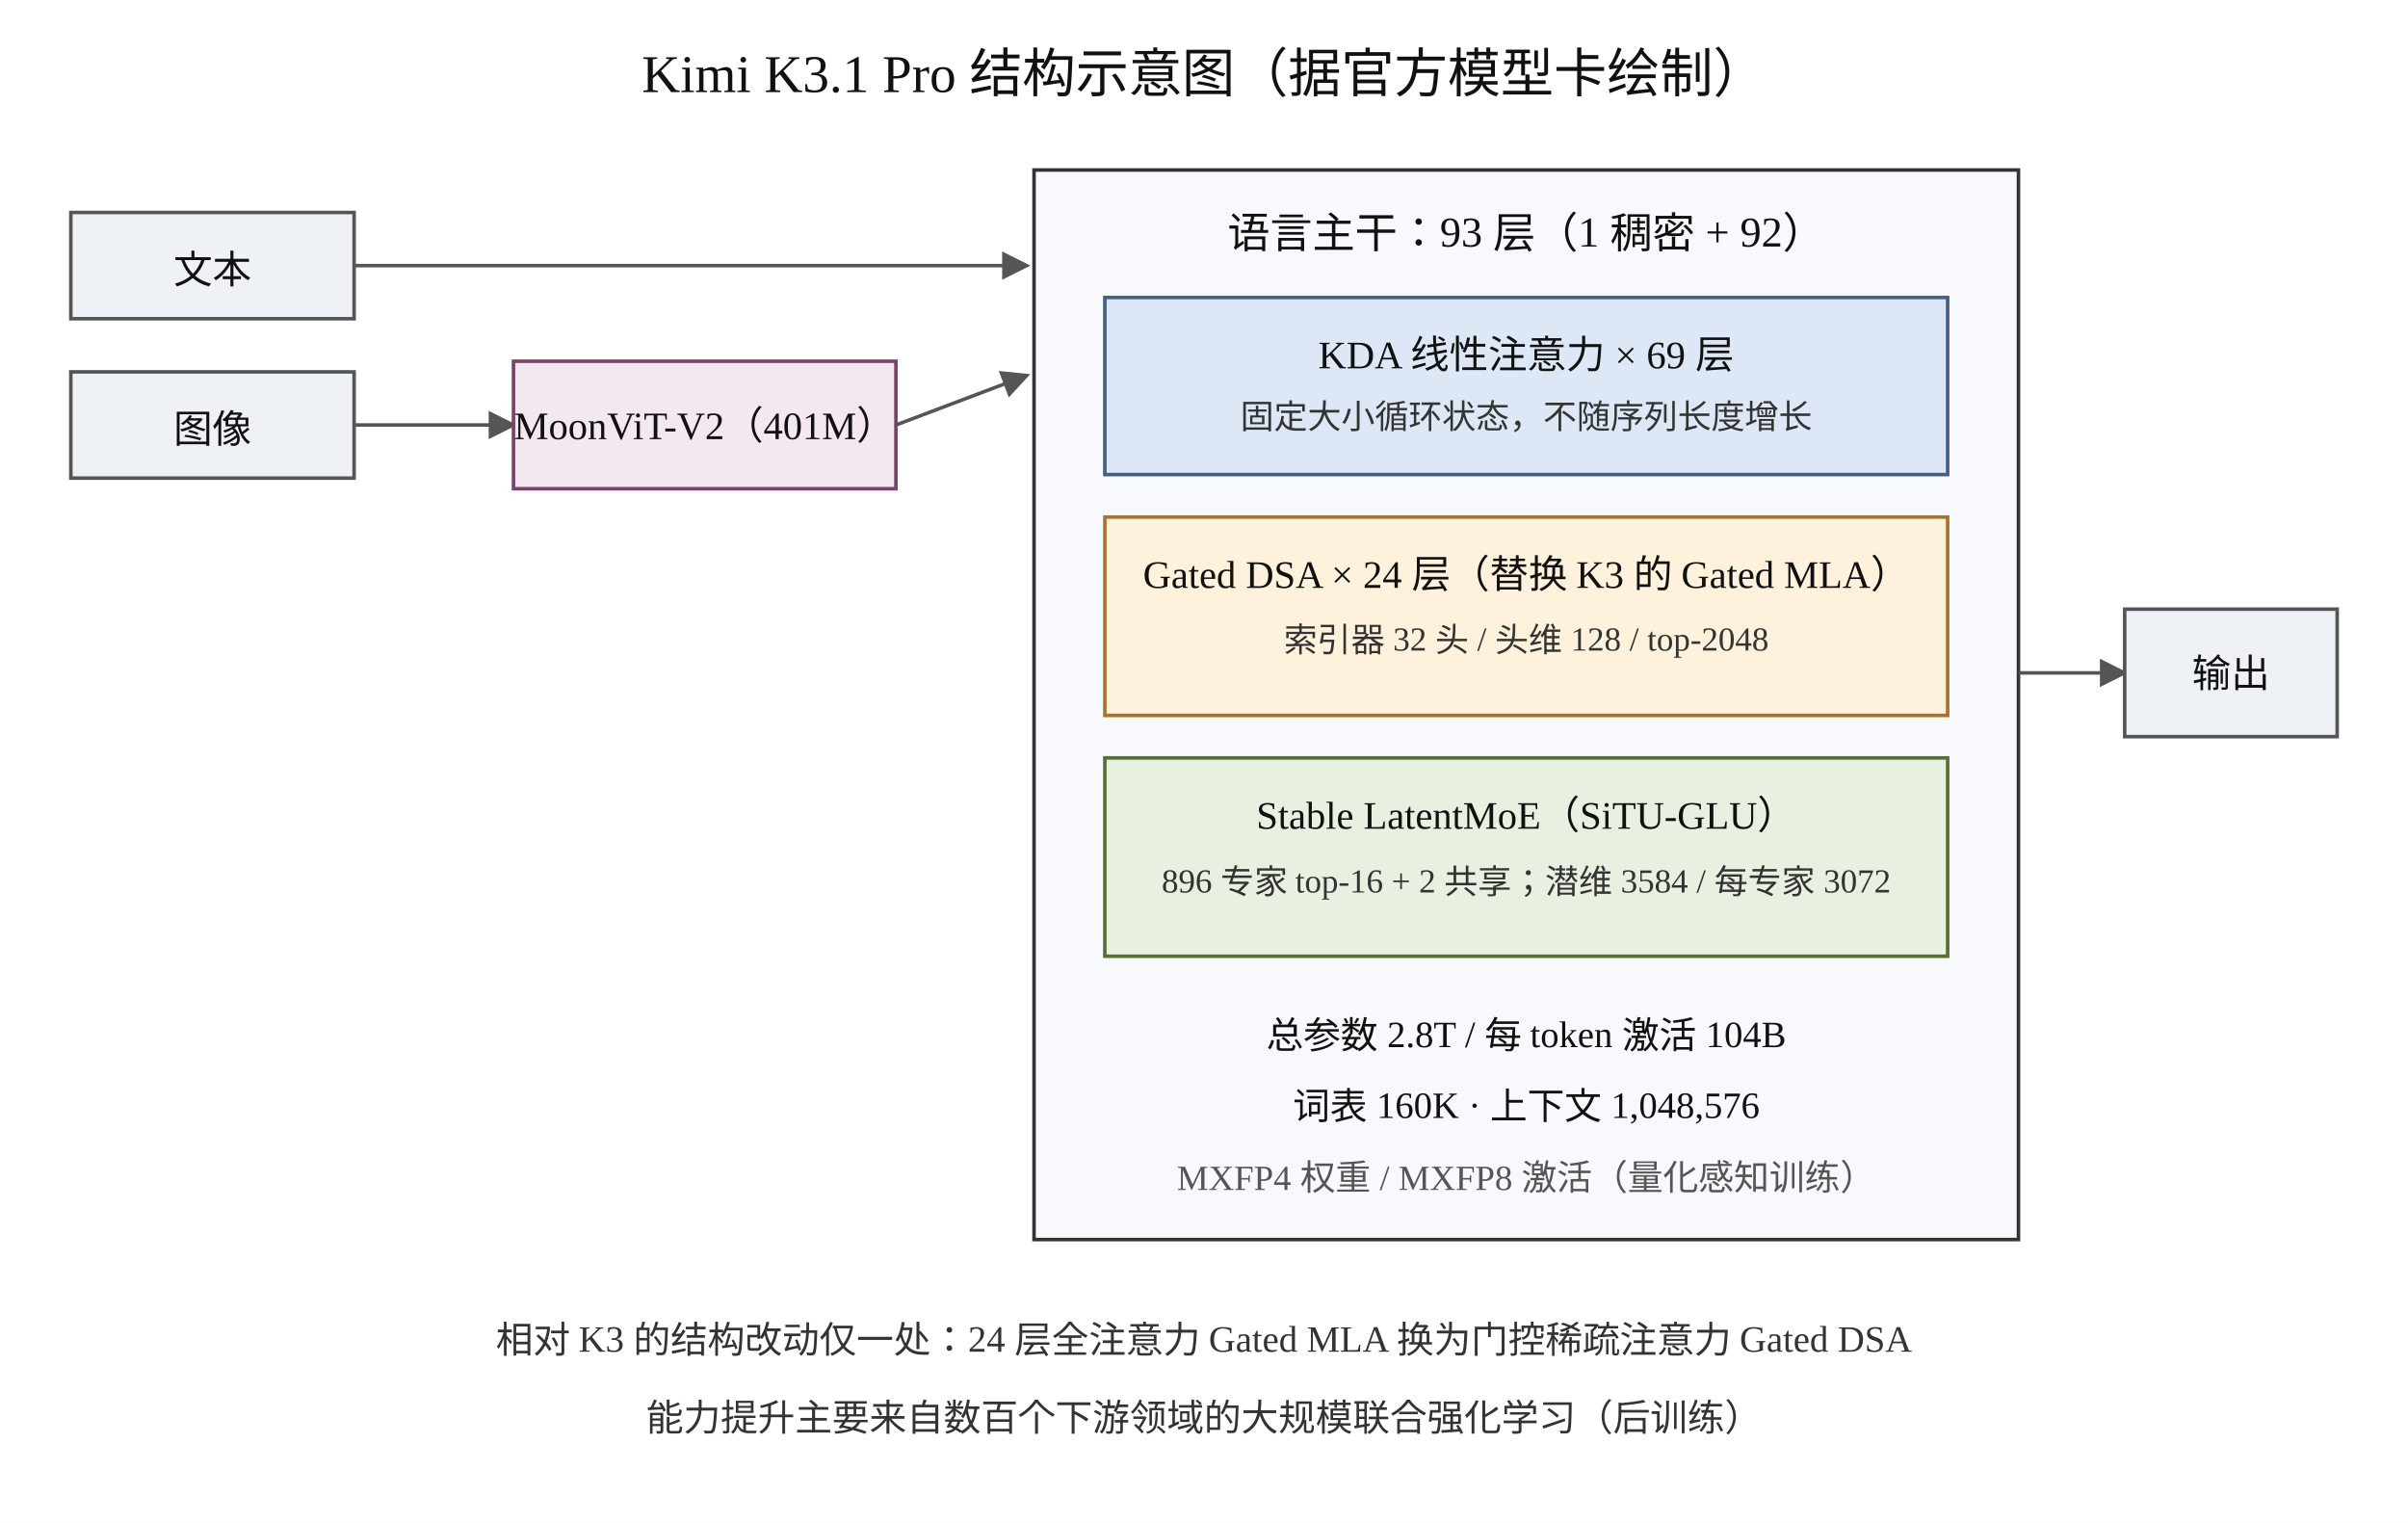
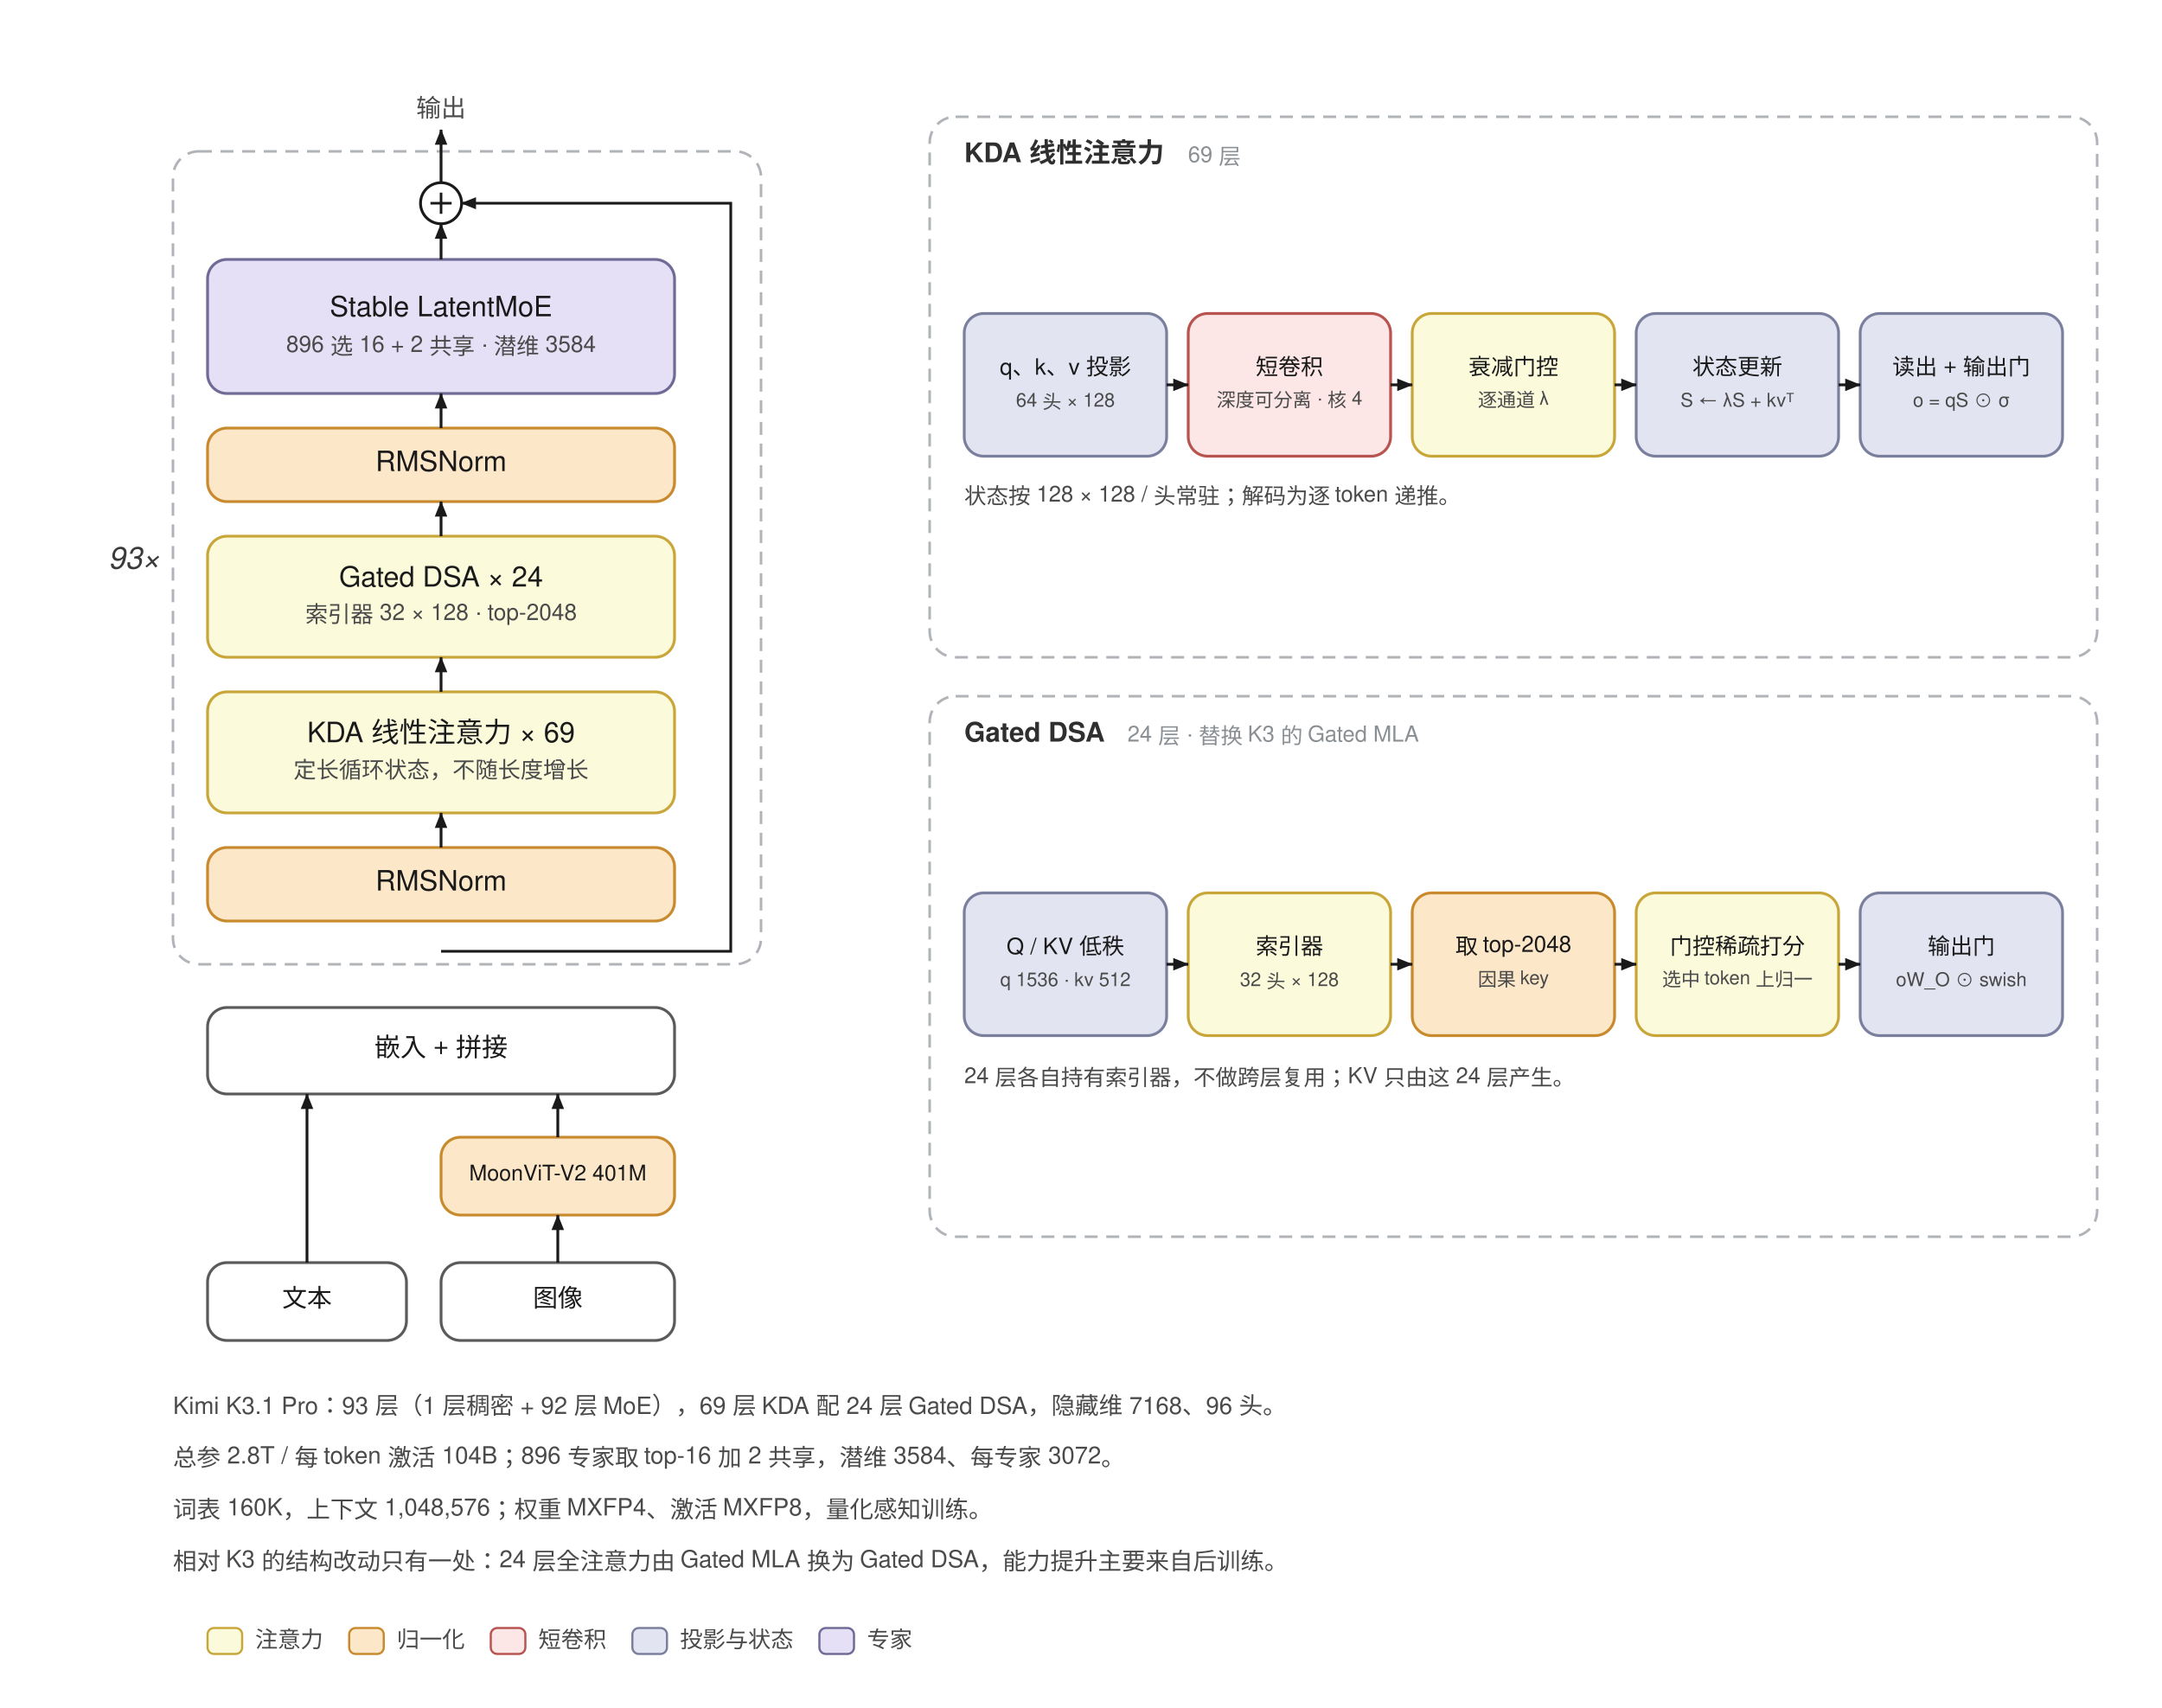
- <svg xmlns="http://www.w3.org/2000/svg" viewBox="0 0 680 430" font-family="Georgia, 'Times New Roman', serif">
-   <rect width="680" height="430" fill="#ffffff" />
-   <text x="340" y="26" text-anchor="middle" font-size="15" fill="#111">Kimi K3.1 Pro 结构示意图（据官方模型卡绘制）</text>
-   <rect x="20" y="60" width="80" height="30" fill="#eef2f7" stroke="#555" />
-   <text x="60" y="80" text-anchor="middle" font-size="11" fill="#111">文本</text>
-   <rect x="20" y="105" width="80" height="30" fill="#eef2f7" stroke="#555" />
-   <text x="60" y="125" text-anchor="middle" font-size="11" fill="#111">图像</text>
-   <line x1="100" y1="75" x2="290" y2="75" stroke="#555" marker-end="url(#a)" />
-   <line x1="100" y1="120" x2="145" y2="120" stroke="#555" marker-end="url(#a)" />
-   <rect x="145" y="102" width="108" height="36" fill="#f3e8ef" stroke="#7a4468" />
-   <text x="199" y="124" text-anchor="middle" font-size="11" fill="#111">MoonViT-V2（401M）</text>
-   <line x1="253" y1="120" x2="290" y2="106" stroke="#555" marker-end="url(#a)" />
-   <rect x="292" y="48" width="278" height="302" fill="#f7f9fc" stroke="#333" />
-   <text x="431" y="70" text-anchor="middle" font-size="12" fill="#111">语言主干：93 层（1 稠密 + 92）</text>
-   <rect x="312" y="84" width="238" height="50" fill="#dde7f5" stroke="#446084" />
-   <text x="431" y="104" text-anchor="middle" font-size="11" fill="#111">KDA 线性注意力 × 69 层</text>
-   <text x="431" y="121" text-anchor="middle" font-size="9.5" fill="#333">固定大小循环状态，不随序列长度增长</text>
-   <rect x="312" y="146" width="238" height="56" fill="#fff2dc" stroke="#a9742a" />
-   <text x="431" y="166" text-anchor="middle" font-size="11" fill="#111">Gated DSA × 24 层（替换 K3 的 Gated MLA）</text>
-   <text x="431" y="184" text-anchor="middle" font-size="9.5" fill="#333">索引器 32 头 / 头维 128 / top-2048</text>
-   <rect x="312" y="214" width="238" height="56" fill="#e8f0e2" stroke="#55702f" />
-   <text x="431" y="234" text-anchor="middle" font-size="11" fill="#111">Stable LatentMoE（SiTU-GLU）</text>
-   <text x="431" y="252" text-anchor="middle" font-size="9.5" fill="#333">896 专家 top-16 + 2 共享；潜维 3584 / 每专家 3072</text>
-   <text x="431" y="296" text-anchor="middle" font-size="10.5" fill="#111">总参数 2.8T / 每 token 激活 104B</text>
-   <text x="431" y="316" text-anchor="middle" font-size="10.5" fill="#111">词表 160K · 上下文 1,048,576</text>
-   <text x="431" y="336" text-anchor="middle" font-size="10" fill="#555">MXFP4 权重 / MXFP8 激活（量化感知训练）</text>
-   <line x1="570" y1="190" x2="600" y2="190" stroke="#555" marker-end="url(#a)" />
-   <rect x="600" y="172" width="60" height="36" fill="#eef2f7" stroke="#555" />
-   <text x="630" y="194" text-anchor="middle" font-size="11" fill="#111">输出</text>
-   <text x="340" y="382" text-anchor="middle" font-size="10.5" fill="#333">相对 K3 的结构改动仅一处：24 层全注意力 Gated MLA 换为门控稀疏注意力 Gated DSA</text>
-   <text x="340" y="404" text-anchor="middle" font-size="10.5" fill="#333">能力提升主要来自数百个下游领域的大规模联合强化学习（后训练）</text>
+ <svg xmlns="http://www.w3.org/2000/svg" width="1000" height="790" viewBox="0 0 1000 790" font-family="Helvetica, Arial, 'Microsoft YaHei', 'PingFang SC', sans-serif">
  <defs>
-     <marker id="a" markerWidth="8" markerHeight="8" refX="7" refY="4" orient="auto">
-       <path d="M0,0 L8,4 L0,8 z" fill="#555" />
+     <marker id="ah" viewBox="0 0 10 10" refX="8.6" refY="5" markerWidth="6.2" markerHeight="6.2" orient="auto-start-reverse">
+       <path d="M0,1.4 L9,5 L0,8.6 z" fill="#1a1a1a" />
+     </marker>
+     <marker id="ag" viewBox="0 0 10 10" refX="8.6" refY="5" markerWidth="6.2" markerHeight="6.2" orient="auto-start-reverse">
+       <path d="M0,1.4 L9,5 L0,8.6 z" fill="#6f7377" />
    </marker>
  </defs>
+   <rect width="1000" height="790" fill="#ffffff" />
+   <rect x="96.0" y="584.0" width="92.0" height="36.0" rx="9" fill="#ffffff" stroke="#5a5a5a" stroke-width="1.3" fill-opacity="1" />
+   <text x="142.0" y="604.4" font-size="11.5" fill="#1a1a1a" text-anchor="middle">文本</text>
+   <rect x="204.0" y="584.0" width="108.0" height="36.0" rx="9" fill="#ffffff" stroke="#5a5a5a" stroke-width="1.3" fill-opacity="1" />
+   <text x="258.0" y="604.4" font-size="11.5" fill="#1a1a1a" text-anchor="middle">图像</text>
+   <rect x="204.0" y="526.0" width="108.0" height="36.0" rx="9" fill="#fce7c9" stroke="#c98a2e" stroke-width="1.3" fill-opacity="1" />
+   <text x="258.0" y="546.0" font-size="10" fill="#1a1a1a" text-anchor="middle">MoonViT-V2 401M</text>
+   <path d="M258.0,584.0 L258.0,562.0" fill="none" stroke="#1a1a1a" stroke-width="1.3" marker-end="url(#ah)" />
+   <rect x="96.0" y="466.0" width="216.0" height="40.0" rx="9" fill="#ffffff" stroke="#5a5a5a" stroke-width="1.3" fill-opacity="1" />
+   <text x="204.0" y="488.6" font-size="12" fill="#1a1a1a" text-anchor="middle">嵌入 + 拼接</text>
+   <path d="M142.0,584.0 L142.0,506.0" fill="none" stroke="#1a1a1a" stroke-width="1.3" marker-end="url(#ah)" />
+   <path d="M258.0,526.0 L258.0,506.0" fill="none" stroke="#1a1a1a" stroke-width="1.3" marker-end="url(#ah)" />
+   <rect x="96.0" y="392.0" width="216.0" height="34.0" rx="9" fill="#fce7c9" stroke="#c98a2e" stroke-width="1.3" fill-opacity="1" />
+   <text x="204.0" y="411.9" font-size="13" fill="#1a1a1a" text-anchor="middle">RMSNorm</text>
+   <rect x="96.0" y="320.0" width="216.0" height="56.0" rx="9" fill="#fbfbdc" stroke="#c9a63a" stroke-width="1.3" fill-opacity="1" />
+   <text x="204.0" y="343.3" font-size="13" fill="#1a1a1a" text-anchor="middle">KDA 线性注意力 × 69</text>
+   <text x="204.0" y="359.8" font-size="10.5" fill="#4a4a4a" text-anchor="middle">定长循环状态，不随长度增长</text>
+   <rect x="96.0" y="248.0" width="216.0" height="56.0" rx="9" fill="#fbfbdc" stroke="#c9a63a" stroke-width="1.3" fill-opacity="1" />
+   <text x="204.0" y="271.3" font-size="13" fill="#1a1a1a" text-anchor="middle">Gated DSA × 24</text>
+   <text x="204.0" y="287.8" font-size="10.5" fill="#4a4a4a" text-anchor="middle">索引器 32 × 128 · top-2048</text>
+   <rect x="96.0" y="198.0" width="216.0" height="34.0" rx="9" fill="#fce7c9" stroke="#c98a2e" stroke-width="1.3" fill-opacity="1" />
+   <text x="204.0" y="217.9" font-size="13" fill="#1a1a1a" text-anchor="middle">RMSNorm</text>
+   <rect x="96.0" y="120.0" width="216.0" height="62.0" rx="9" fill="#e6e0f6" stroke="#6f6a96" stroke-width="1.3" fill-opacity="1" />
+   <text x="204.0" y="146.3" font-size="13" fill="#1a1a1a" text-anchor="middle">Stable LatentMoE</text>
+   <text x="204.0" y="162.8" font-size="10.5" fill="#4a4a4a" text-anchor="middle">896 选 16 + 2 共享 · 潜维 3584</text>
+   <path d="M204.0,392.0 L204.0,376.0" fill="none" stroke="#1a1a1a" stroke-width="1.3" marker-end="url(#ah)" />
+   <path d="M204.0,320.0 L204.0,304.0" fill="none" stroke="#1a1a1a" stroke-width="1.3" marker-end="url(#ah)" />
+   <path d="M204.0,248.0 L204.0,232.0" fill="none" stroke="#1a1a1a" stroke-width="1.3" marker-end="url(#ah)" />
+   <path d="M204.0,198.0 L204.0,182.0" fill="none" stroke="#1a1a1a" stroke-width="1.3" marker-end="url(#ah)" />
+   <path d="M204.0,120.0 L204.0,103.5" fill="none" stroke="#1a1a1a" stroke-width="1.3" marker-end="url(#ah)" />
+   <circle cx="204.0" cy="94.0" r="9.5" fill="#ffffff" stroke="#1a1a1a" stroke-width="1.3" />
+   <path d="M199.1,94.0 L208.9,94.0 M204.0,89.1 L204.0,98.9" stroke="#1a1a1a" stroke-width="1.2" />
+   <rect x="80.0" y="70.0" width="272.0" height="376.0" rx="12" fill="none" stroke="#b0b4b8" stroke-width="1.2" stroke-dasharray="6 4" fill-opacity="1" />
+   <text x="62.0" y="263.0" font-size="14" fill="#3a3a3a" text-anchor="middle" font-style="italic">93×</text>
+   <path d="M204.0,440.0 L338.0,440.0 L338.0,94.0 L213.5,94.0" fill="none" stroke="#1a1a1a" stroke-width="1.25" marker-end="url(#ah)" />
+   <path d="M204.0,84.5 L204.0,60.0" fill="none" stroke="#1a1a1a" stroke-width="1.3" marker-end="url(#ah)" />
+   <text x="204.0" y="54.0" font-size="11.5" fill="#4a4a4a" text-anchor="middle">输出</text>
+   <rect x="430.0" y="54.0" width="540.0" height="250.0" rx="12" fill="none" stroke="#b0b4b8" stroke-width="1.2" stroke-dasharray="6 4" fill-opacity="1" />
+   <text x="446.0" y="75.0" font-size="12.5" fill="#2f2f2f" text-anchor="start" font-weight="600">KDA 线性注意力</text>
+   <text x="549.5" y="75.0" font-size="10.2" fill="#8a8f94" text-anchor="start">69 层</text>
+   <rect x="446.0" y="145.0" width="93.6" height="66.0" rx="9" fill="#e3e4f2" stroke="#7b7f9e" stroke-width="1.3" fill-opacity="1" />
+   <text x="492.8" y="173.3" font-size="10.4" fill="#1a1a1a" text-anchor="middle">q、k、v 投影</text>
+   <text x="492.8" y="188.1" font-size="8.8" fill="#4a4a4a" text-anchor="middle">64 头 × 128</text>
+   <rect x="549.6" y="145.0" width="93.6" height="66.0" rx="9" fill="#fce6e6" stroke="#b85450" stroke-width="1.3" fill-opacity="1" />
+   <text x="596.4" y="173.3" font-size="10.4" fill="#1a1a1a" text-anchor="middle">短卷积</text>
+   <text x="596.4" y="188.1" font-size="8.8" fill="#4a4a4a" text-anchor="middle">深度可分离 · 核 4</text>
+   <rect x="653.2" y="145.0" width="93.6" height="66.0" rx="9" fill="#fbfbdc" stroke="#c9a63a" stroke-width="1.3" fill-opacity="1" />
+   <text x="700.0" y="173.3" font-size="10.4" fill="#1a1a1a" text-anchor="middle">衰减门控</text>
+   <text x="700.0" y="188.1" font-size="8.8" fill="#4a4a4a" text-anchor="middle">逐通道 λ</text>
+   <rect x="756.8" y="145.0" width="93.6" height="66.0" rx="9" fill="#e3e4f2" stroke="#7b7f9e" stroke-width="1.3" fill-opacity="1" />
+   <text x="803.6" y="173.3" font-size="10.4" fill="#1a1a1a" text-anchor="middle">状态更新</text>
+   <text x="803.6" y="188.1" font-size="8.8" fill="#4a4a4a" text-anchor="middle">S ← λS + kvᵀ</text>
+   <rect x="860.4" y="145.0" width="93.6" height="66.0" rx="9" fill="#e3e4f2" stroke="#7b7f9e" stroke-width="1.3" fill-opacity="1" />
+   <text x="907.2" y="173.3" font-size="10.4" fill="#1a1a1a" text-anchor="middle">读出 + 输出门</text>
+   <text x="907.2" y="188.1" font-size="8.8" fill="#4a4a4a" text-anchor="middle">o = qS ⊙ σ</text>
+   <path d="M539.6,178.0 L549.6,178.0" fill="none" stroke="#1a1a1a" stroke-width="1.3" marker-end="url(#ah)" />
+   <path d="M643.2,178.0 L653.2,178.0" fill="none" stroke="#1a1a1a" stroke-width="1.3" marker-end="url(#ah)" />
+   <path d="M746.8,178.0 L756.8,178.0" fill="none" stroke="#1a1a1a" stroke-width="1.3" marker-end="url(#ah)" />
+   <path d="M850.4,178.0 L860.4,178.0" fill="none" stroke="#1a1a1a" stroke-width="1.3" marker-end="url(#ah)" />
+   <text x="446.0" y="233.0" font-size="10.2" fill="#4a4a4a" text-anchor="start">状态按 128 × 128 / 头常驻；解码为逐 token 递推。</text>
+   <rect x="430.0" y="322.0" width="540.0" height="250.0" rx="12" fill="none" stroke="#b0b4b8" stroke-width="1.2" stroke-dasharray="6 4" fill-opacity="1" />
+   <text x="446.0" y="343.0" font-size="12.5" fill="#2f2f2f" text-anchor="start" font-weight="600">Gated DSA</text>
+   <text x="521.5" y="343.0" font-size="10.2" fill="#8a8f94" text-anchor="start">24 层 · 替换 K3 的 Gated MLA</text>
+   <rect x="446.0" y="413.0" width="93.6" height="66.0" rx="9" fill="#e3e4f2" stroke="#7b7f9e" stroke-width="1.3" fill-opacity="1" />
+   <text x="492.8" y="441.3" font-size="10.4" fill="#1a1a1a" text-anchor="middle">Q / KV 低秩</text>
+   <text x="492.8" y="456.1" font-size="8.8" fill="#4a4a4a" text-anchor="middle">q 1536 · kv 512</text>
+   <rect x="549.6" y="413.0" width="93.6" height="66.0" rx="9" fill="#fbfbdc" stroke="#c9a63a" stroke-width="1.3" fill-opacity="1" />
+   <text x="596.4" y="441.3" font-size="10.4" fill="#1a1a1a" text-anchor="middle">索引器</text>
+   <text x="596.4" y="456.1" font-size="8.8" fill="#4a4a4a" text-anchor="middle">32 头 × 128</text>
+   <rect x="653.2" y="413.0" width="93.6" height="66.0" rx="9" fill="#fce7c9" stroke="#c98a2e" stroke-width="1.3" fill-opacity="1" />
+   <text x="700.0" y="441.3" font-size="10.4" fill="#1a1a1a" text-anchor="middle">取 top-2048</text>
+   <text x="700.0" y="456.1" font-size="8.8" fill="#4a4a4a" text-anchor="middle">因果 key</text>
+   <rect x="756.8" y="413.0" width="93.6" height="66.0" rx="9" fill="#fbfbdc" stroke="#c9a63a" stroke-width="1.3" fill-opacity="1" />
+   <text x="803.6" y="441.3" font-size="10.4" fill="#1a1a1a" text-anchor="middle">门控稀疏打分</text>
+   <text x="803.6" y="456.1" font-size="8.8" fill="#4a4a4a" text-anchor="middle">选中 token 上归一</text>
+   <rect x="860.4" y="413.0" width="93.6" height="66.0" rx="9" fill="#e3e4f2" stroke="#7b7f9e" stroke-width="1.3" fill-opacity="1" />
+   <text x="907.2" y="441.3" font-size="10.4" fill="#1a1a1a" text-anchor="middle">输出门</text>
+   <text x="907.2" y="456.1" font-size="8.8" fill="#4a4a4a" text-anchor="middle">oW_O ⊙ swish</text>
+   <path d="M539.6,446.0 L549.6,446.0" fill="none" stroke="#1a1a1a" stroke-width="1.3" marker-end="url(#ah)" />
+   <path d="M643.2,446.0 L653.2,446.0" fill="none" stroke="#1a1a1a" stroke-width="1.3" marker-end="url(#ah)" />
+   <path d="M746.8,446.0 L756.8,446.0" fill="none" stroke="#1a1a1a" stroke-width="1.3" marker-end="url(#ah)" />
+   <path d="M850.4,446.0 L860.4,446.0" fill="none" stroke="#1a1a1a" stroke-width="1.3" marker-end="url(#ah)" />
+   <text x="446.0" y="501.0" font-size="10.2" fill="#4a4a4a" text-anchor="start">24 层各自持有索引器，不做跨层复用；KV 只由这 24 层产生。</text>
+   <text x="80.0" y="654.0" font-size="11" fill="#4a4a4a" text-anchor="start">Kimi K3.1 Pro：93 层（1 层稠密 + 92 层 MoE），69 层 KDA 配 24 层 Gated DSA，隐藏维 7168、96 头。</text>
+   <text x="80.0" y="678.0" font-size="11" fill="#4a4a4a" text-anchor="start">总参 2.8T / 每 token 激活 104B；896 专家取 top-16 加 2 共享，潜维 3584、每专家 3072。</text>
+   <text x="80.0" y="702.0" font-size="11" fill="#4a4a4a" text-anchor="start">词表 160K，上下文 1,048,576；权重 MXFP4、激活 MXFP8，量化感知训练。</text>
+   <text x="80.0" y="726.0" font-size="11" fill="#4a4a4a" text-anchor="start">相对 K3 的结构改动只有一处：24 层全注意力由 Gated MLA 换为 Gated DSA，能力提升主要来自后训练。</text>
+   <rect x="96.0" y="753.0" width="16.0" height="12.0" rx="3" fill="#fbfbdc" stroke="#c9a63a" stroke-width="1.0" fill-opacity="1" />
+   <text x="118.0" y="762.0" font-size="10.5" fill="#4a4a4a" text-anchor="start">注意力</text>
+   <rect x="161.5" y="753.0" width="16.0" height="12.0" rx="3" fill="#fce7c9" stroke="#c98a2e" stroke-width="1.0" fill-opacity="1" />
+   <text x="183.5" y="762.0" font-size="10.5" fill="#4a4a4a" text-anchor="start">归一化</text>
+   <rect x="227.0" y="753.0" width="16.0" height="12.0" rx="3" fill="#fce6e6" stroke="#b85450" stroke-width="1.0" fill-opacity="1" />
+   <text x="249.0" y="762.0" font-size="10.5" fill="#4a4a4a" text-anchor="start">短卷积</text>
+   <rect x="292.5" y="753.0" width="16.0" height="12.0" rx="3" fill="#e3e4f2" stroke="#7b7f9e" stroke-width="1.0" fill-opacity="1" />
+   <text x="314.5" y="762.0" font-size="10.5" fill="#4a4a4a" text-anchor="start">投影与状态</text>
+   <rect x="379.0" y="753.0" width="16.0" height="12.0" rx="3" fill="#e6e0f6" stroke="#6f6a96" stroke-width="1.0" fill-opacity="1" />
+   <text x="401.0" y="762.0" font-size="10.5" fill="#4a4a4a" text-anchor="start">专家</text>
</svg>
